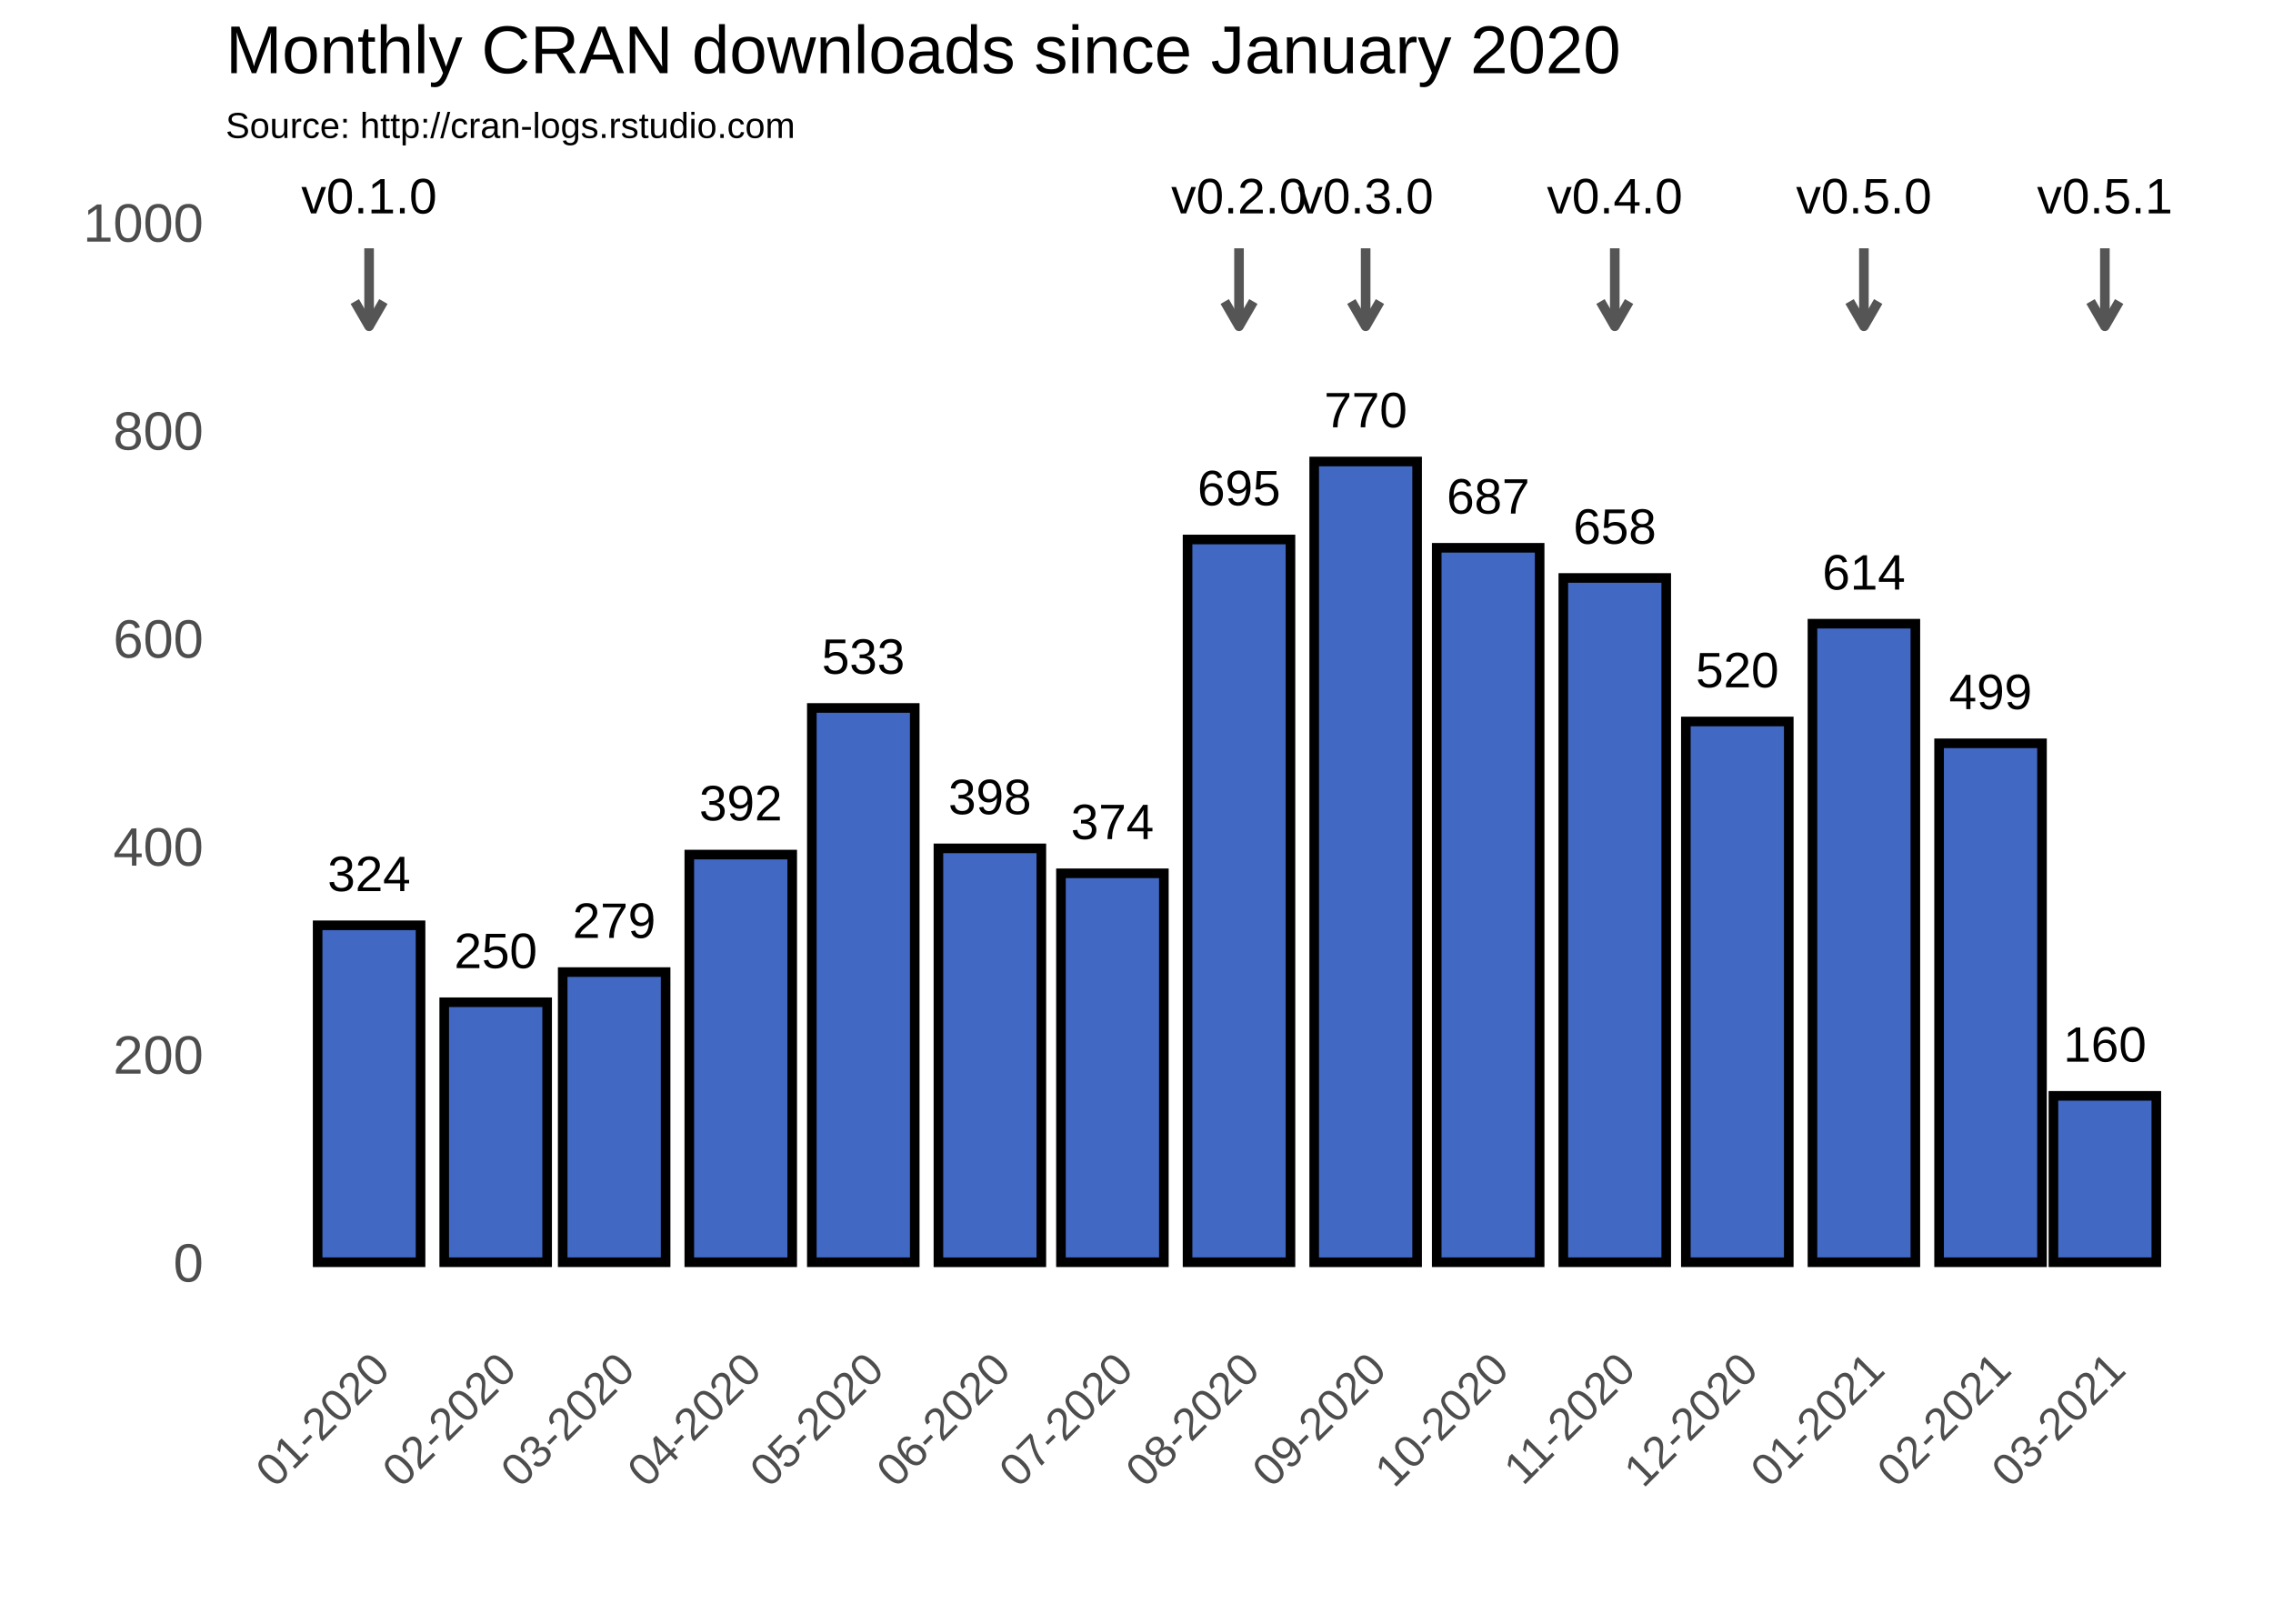
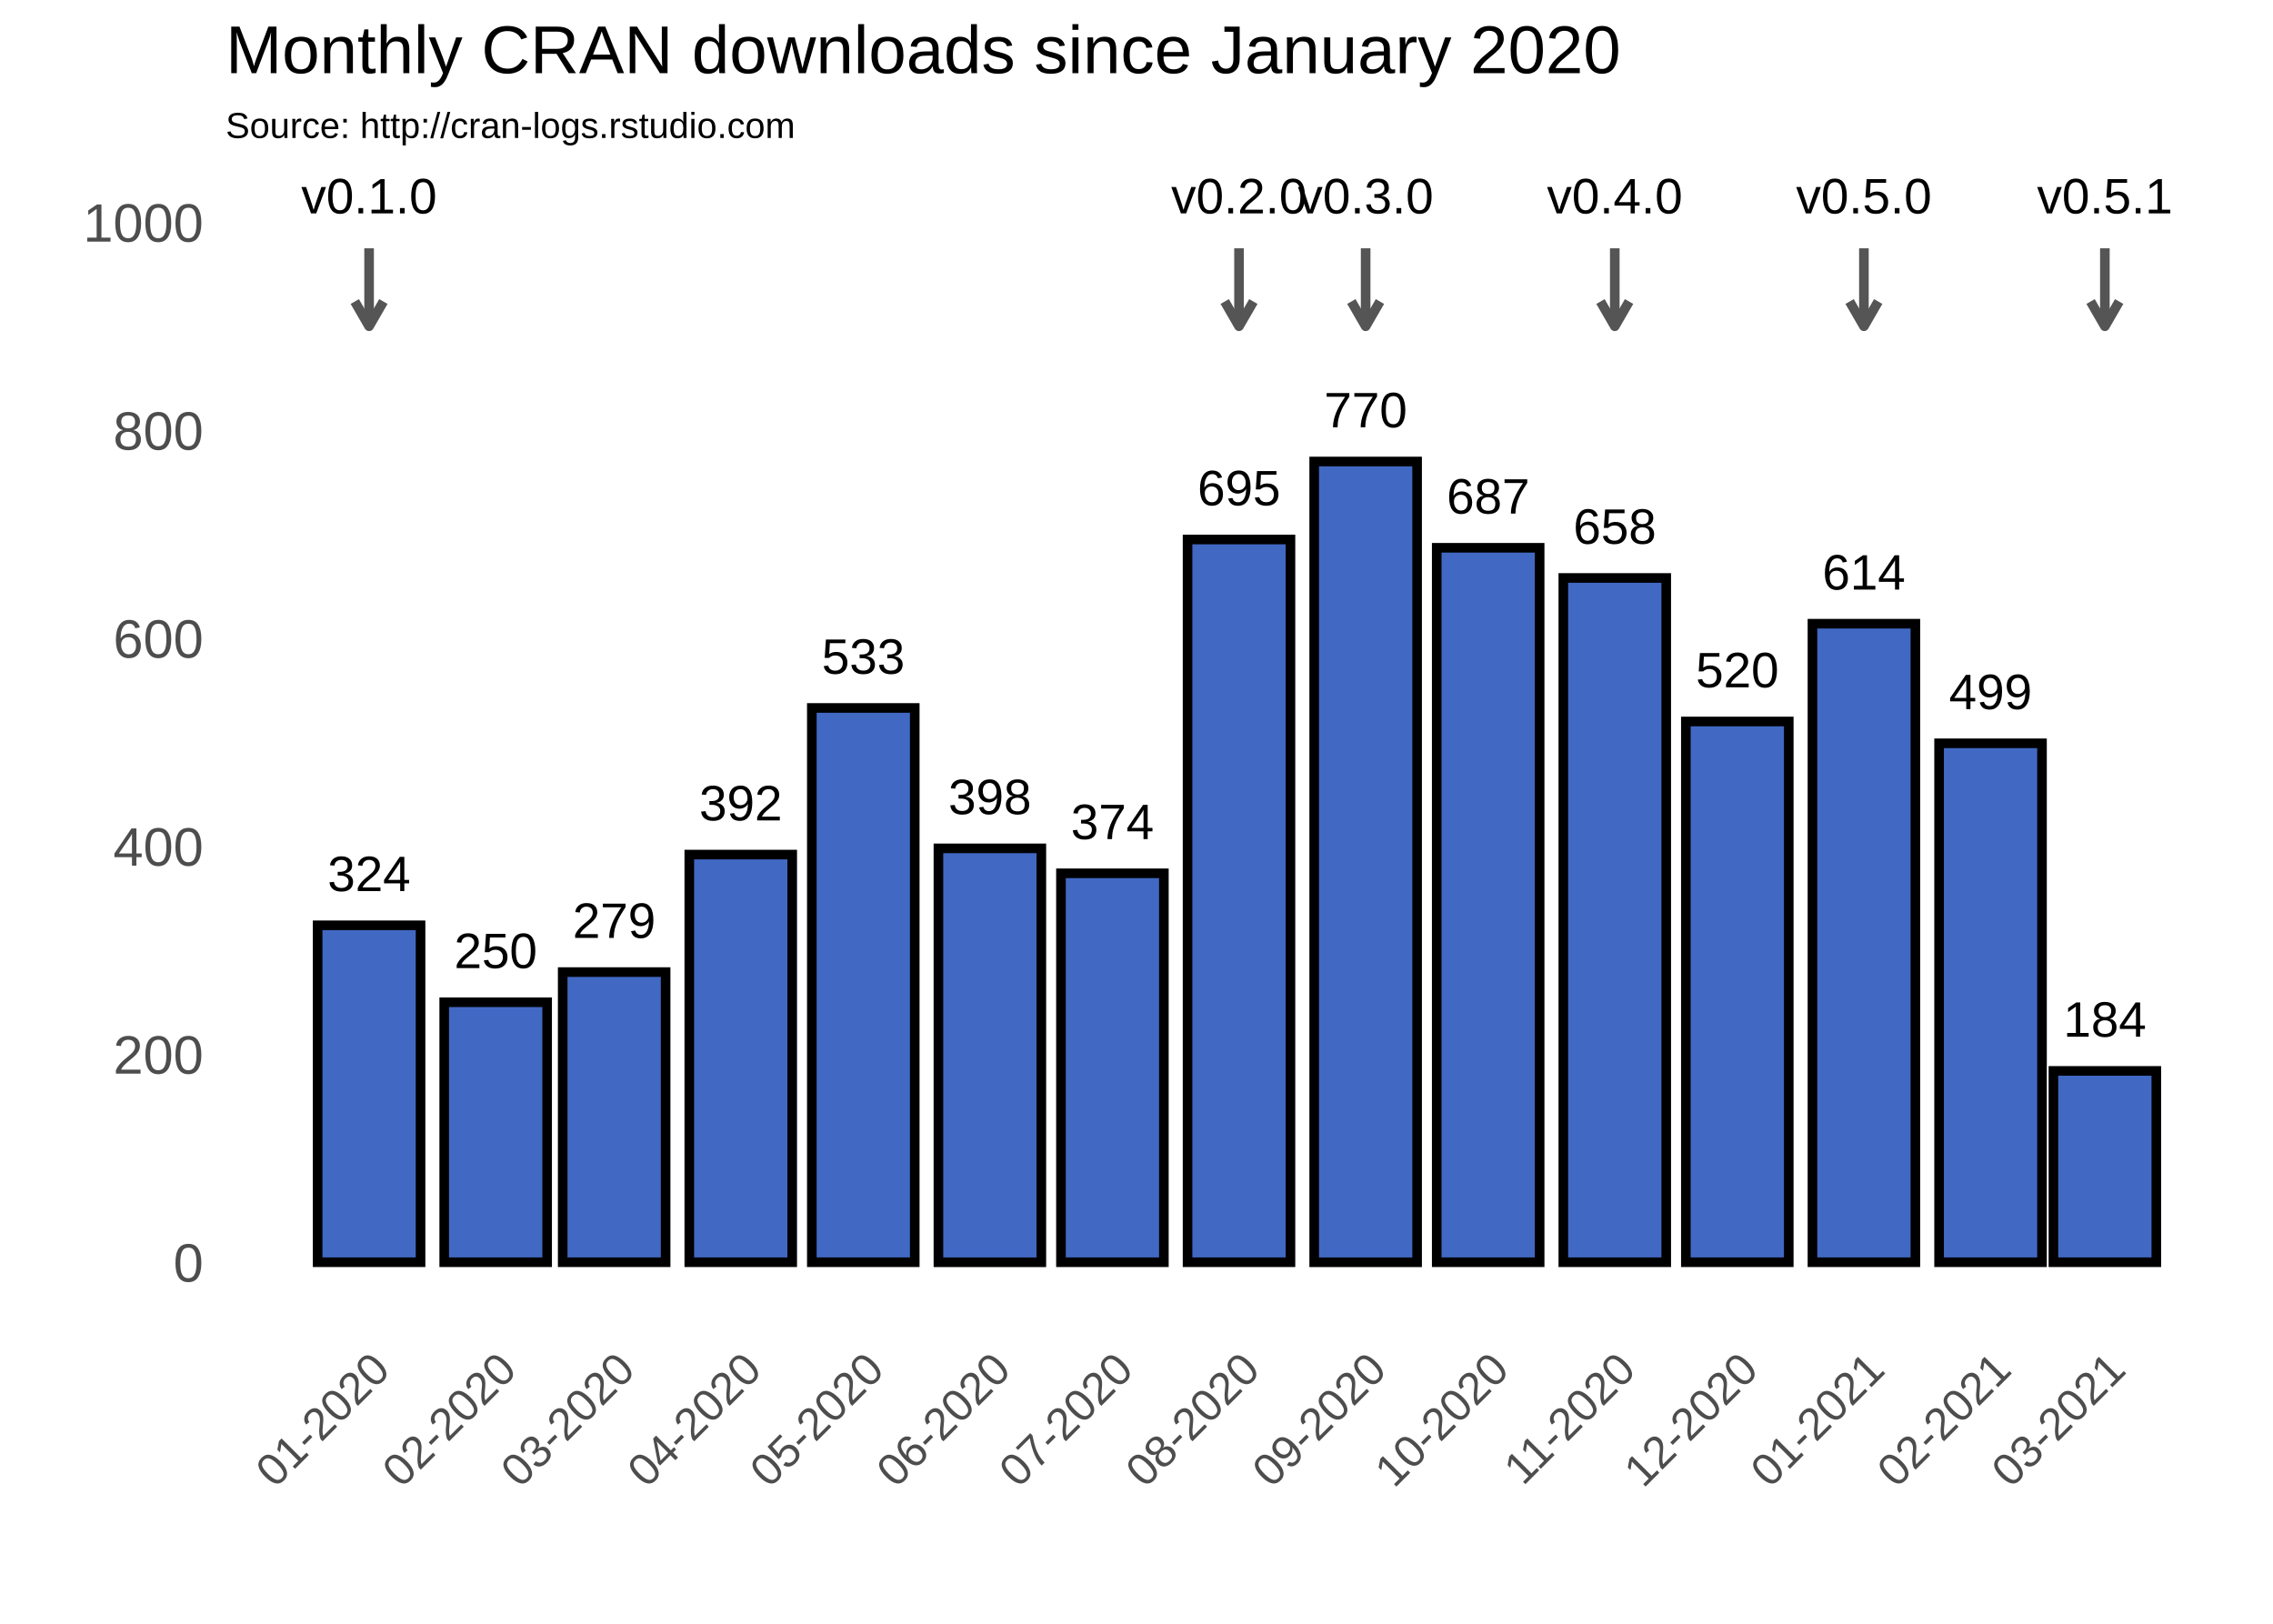
<svg xmlns="http://www.w3.org/2000/svg" class="svglite" width="504.00pt" height="360.00pt" viewBox="0 0 504.00 360.00">
  <defs>
    <style type="text/css">
    .svglite line, .svglite polyline, .svglite polygon, .svglite path, .svglite rect, .svglite circle {
      fill: none;
      stroke: #000000;
      stroke-linecap: round;
      stroke-linejoin: round;
      stroke-miterlimit: 10.00;
    }
  </style>
  </defs>
  <rect width="100%" height="100%" style="stroke: none; fill: #FFFFFF;" />
  <defs>
    <clipPath id="cpMC4wMHw1MDQuMDB8MC4wMHwzNjAuMDA=">
      <rect x="0.00" y="0.00" width="504.00" height="360.00" />
    </clipPath>
  </defs>
  <g clip-path="url(#cpMC4wMHw1MDQuMDB8MC4wMHwzNjAuMDA=)">
    <rect x="0.00" y="0.00" width="504.00" height="360.00" style="stroke-width: 1.07; stroke: #FFFFFF; fill: #FFFFFF;" />
  </g>
  <defs>
    <clipPath id="cpNTAuMDR8NDk4LjUyfDM3Ljc2fDI5MS4zOA==">
      <rect x="50.04" y="37.76" width="448.48" height="253.62" />
    </clipPath>
  </defs>
  <g clip-path="url(#cpNTAuMDR8NDk4LjUyfDM3Ljc2fDI5MS4zOA==)">
    <polyline points="50.04,256.79 498.52,256.79 " style="stroke-width: 0.53; stroke: #FFFFFF; stroke-linecap: butt;" />
    <polyline points="50.04,210.68 498.52,210.68 " style="stroke-width: 0.53; stroke: #FFFFFF; stroke-linecap: butt;" />
    <polyline points="50.04,164.57 498.52,164.57 " style="stroke-width: 0.53; stroke: #FFFFFF; stroke-linecap: butt;" />
    <polyline points="50.04,118.46 498.52,118.46 " style="stroke-width: 0.53; stroke: #FFFFFF; stroke-linecap: butt;" />
    <polyline points="50.04,72.34 498.52,72.34 " style="stroke-width: 0.53; stroke: #FFFFFF; stroke-linecap: butt;" />
    <polyline points="53.77,291.38 53.77,37.76 " style="stroke-width: 0.53; stroke: #FFFFFF; stroke-linecap: butt;" />
    <polyline points="67.80,291.38 67.80,37.76 " style="stroke-width: 0.53; stroke: #FFFFFF; stroke-linecap: butt;" />
    <polyline points="95.88,291.38 95.88,37.76 " style="stroke-width: 0.53; stroke: #FFFFFF; stroke-linecap: butt;" />
    <polyline points="123.04,291.38 123.04,37.76 " style="stroke-width: 0.53; stroke: #FFFFFF; stroke-linecap: butt;" />
    <polyline points="150.21,291.38 150.21,37.76 " style="stroke-width: 0.53; stroke: #FFFFFF; stroke-linecap: butt;" />
    <polyline points="177.83,291.38 177.83,37.76 " style="stroke-width: 0.53; stroke: #FFFFFF; stroke-linecap: butt;" />
    <polyline points="205.46,291.38 205.46,37.76 " style="stroke-width: 0.53; stroke: #FFFFFF; stroke-linecap: butt;" />
    <polyline points="233.08,291.38 233.08,37.76 " style="stroke-width: 0.53; stroke: #FFFFFF; stroke-linecap: butt;" />
    <polyline points="260.70,291.38 260.70,37.76 " style="stroke-width: 0.53; stroke: #FFFFFF; stroke-linecap: butt;" />
    <polyline points="288.77,291.38 288.77,37.76 " style="stroke-width: 0.53; stroke: #FFFFFF; stroke-linecap: butt;" />
    <polyline points="316.39,291.38 316.39,37.76 " style="stroke-width: 0.53; stroke: #FFFFFF; stroke-linecap: butt;" />
    <polyline points="344.01,291.38 344.01,37.76 " style="stroke-width: 0.53; stroke: #FFFFFF; stroke-linecap: butt;" />
    <polyline points="371.64,291.38 371.64,37.76 " style="stroke-width: 0.53; stroke: #FFFFFF; stroke-linecap: butt;" />
    <polyline points="399.26,291.38 399.26,37.76 " style="stroke-width: 0.53; stroke: #FFFFFF; stroke-linecap: butt;" />
    <polyline points="427.33,291.38 427.33,37.76 " style="stroke-width: 0.53; stroke: #FFFFFF; stroke-linecap: butt;" />
    <polyline points="454.05,291.38 454.05,37.76 " style="stroke-width: 0.53; stroke: #FFFFFF; stroke-linecap: butt;" />
    <polyline points="480.76,291.38 480.76,37.76 " style="stroke-width: 0.53; stroke: #FFFFFF; stroke-linecap: butt;" />
    <polyline points="494.80,291.38 494.80,37.76 " style="stroke-width: 0.53; stroke: #FFFFFF; stroke-linecap: butt;" />
    <polyline points="50.04,279.85 498.52,279.85 " style="stroke-width: 1.07; stroke: #FFFFFF; stroke-linecap: butt;" />
    <polyline points="50.04,233.74 498.52,233.74 " style="stroke-width: 1.07; stroke: #FFFFFF; stroke-linecap: butt;" />
    <polyline points="50.04,187.63 498.52,187.63 " style="stroke-width: 1.07; stroke: #FFFFFF; stroke-linecap: butt;" />
    <polyline points="50.04,141.51 498.52,141.51 " style="stroke-width: 1.07; stroke: #FFFFFF; stroke-linecap: butt;" />
    <polyline points="50.04,95.40 498.52,95.40 " style="stroke-width: 1.07; stroke: #FFFFFF; stroke-linecap: butt;" />
    <polyline points="50.04,49.29 498.52,49.29 " style="stroke-width: 1.07; stroke: #FFFFFF; stroke-linecap: butt;" />
    <polyline points="81.84,291.38 81.84,37.76 " style="stroke-width: 1.07; stroke: #FFFFFF; stroke-linecap: butt;" />
    <polyline points="109.91,291.38 109.91,37.76 " style="stroke-width: 1.07; stroke: #FFFFFF; stroke-linecap: butt;" />
    <polyline points="136.18,291.38 136.18,37.76 " style="stroke-width: 1.07; stroke: #FFFFFF; stroke-linecap: butt;" />
    <polyline points="164.25,291.38 164.25,37.76 " style="stroke-width: 1.07; stroke: #FFFFFF; stroke-linecap: butt;" />
    <polyline points="191.42,291.38 191.42,37.76 " style="stroke-width: 1.07; stroke: #FFFFFF; stroke-linecap: butt;" />
    <polyline points="219.49,291.38 219.49,37.76 " style="stroke-width: 1.07; stroke: #FFFFFF; stroke-linecap: butt;" />
    <polyline points="246.66,291.38 246.66,37.76 " style="stroke-width: 1.07; stroke: #FFFFFF; stroke-linecap: butt;" />
    <polyline points="274.73,291.38 274.73,37.76 " style="stroke-width: 1.07; stroke: #FFFFFF; stroke-linecap: butt;" />
    <polyline points="302.81,291.38 302.81,37.76 " style="stroke-width: 1.07; stroke: #FFFFFF; stroke-linecap: butt;" />
    <polyline points="329.98,291.38 329.98,37.76 " style="stroke-width: 1.07; stroke: #FFFFFF; stroke-linecap: butt;" />
    <polyline points="358.05,291.38 358.05,37.76 " style="stroke-width: 1.07; stroke: #FFFFFF; stroke-linecap: butt;" />
    <polyline points="385.22,291.38 385.22,37.76 " style="stroke-width: 1.07; stroke: #FFFFFF; stroke-linecap: butt;" />
    <polyline points="413.29,291.38 413.29,37.76 " style="stroke-width: 1.07; stroke: #FFFFFF; stroke-linecap: butt;" />
    <polyline points="441.37,291.38 441.37,37.76 " style="stroke-width: 1.07; stroke: #FFFFFF; stroke-linecap: butt;" />
    <polyline points="466.72,291.38 466.72,37.76 " style="stroke-width: 1.07; stroke: #FFFFFF; stroke-linecap: butt;" />
    <rect x="70.43" y="205.15" width="22.82" height="74.70" style="stroke-width: 2.13; stroke-linecap: square; stroke-linejoin: miter; fill: #4168C3;" />
    <rect x="98.50" y="222.21" width="22.82" height="57.64" style="stroke-width: 2.13; stroke-linecap: square; stroke-linejoin: miter; fill: #4168C3;" />
    <rect x="124.77" y="215.52" width="22.82" height="64.33" style="stroke-width: 2.13; stroke-linecap: square; stroke-linejoin: miter; fill: #4168C3;" />
    <rect x="152.84" y="189.47" width="22.82" height="90.38" style="stroke-width: 2.13; stroke-linecap: square; stroke-linejoin: miter; fill: #4168C3;" />
    <rect x="180.01" y="156.96" width="22.82" height="122.89" style="stroke-width: 2.13; stroke-linecap: square; stroke-linejoin: miter; fill: #4168C3;" />
    <rect x="208.08" y="188.09" width="22.82" height="91.77" style="stroke-width: 2.13; stroke-linecap: square; stroke-linejoin: miter; fill: #4168C3;" />
    <rect x="235.25" y="193.62" width="22.82" height="86.23" style="stroke-width: 2.13; stroke-linecap: square; stroke-linejoin: miter; fill: #4168C3;" />
    <rect x="263.32" y="119.61" width="22.82" height="160.24" style="stroke-width: 2.13; stroke-linecap: square; stroke-linejoin: miter; fill: #4168C3;" />
    <rect x="291.40" y="102.32" width="22.82" height="177.54" style="stroke-width: 2.13; stroke-linecap: square; stroke-linejoin: miter; fill: #4168C3;" />
    <rect x="318.57" y="121.45" width="22.82" height="158.40" style="stroke-width: 2.13; stroke-linecap: square; stroke-linejoin: miter; fill: #4168C3;" />
    <rect x="346.64" y="128.14" width="22.82" height="151.71" style="stroke-width: 2.13; stroke-linecap: square; stroke-linejoin: miter; fill: #4168C3;" />
    <rect x="373.81" y="159.96" width="22.82" height="119.89" style="stroke-width: 2.13; stroke-linecap: square; stroke-linejoin: miter; fill: #4168C3;" />
    <rect x="401.88" y="138.28" width="22.82" height="141.57" style="stroke-width: 2.13; stroke-linecap: square; stroke-linejoin: miter; fill: #4168C3;" />
    <rect x="429.96" y="164.80" width="22.82" height="115.05" style="stroke-width: 2.13; stroke-linecap: square; stroke-linejoin: miter; fill: #4168C3;" />
-     <rect x="455.31" y="242.96" width="22.82" height="36.89" style="stroke-width: 2.13; stroke-linecap: square; stroke-linejoin: miter; fill: #4168C3;" />
+     <rect x="455.31" y="237.43" width="22.82" height="42.42" style="stroke-width: 2.13; stroke-linecap: square; stroke-linejoin: miter; fill: #4168C3;" />
    <text x="81.84" y="197.57" text-anchor="middle" style="font-size: 11.04px; font-family: Arial;" textLength="18.40px" lengthAdjust="spacingAndGlyphs">324</text>
    <text x="109.91" y="214.63" text-anchor="middle" style="font-size: 11.04px; font-family: Arial;" textLength="18.40px" lengthAdjust="spacingAndGlyphs">250</text>
    <text x="136.18" y="207.94" text-anchor="middle" style="font-size: 11.04px; font-family: Arial;" textLength="18.40px" lengthAdjust="spacingAndGlyphs">279</text>
    <text x="164.25" y="181.89" text-anchor="middle" style="font-size: 11.04px; font-family: Arial;" textLength="18.40px" lengthAdjust="spacingAndGlyphs">392</text>
    <text x="191.42" y="149.38" text-anchor="middle" style="font-size: 11.04px; font-family: Arial;" textLength="18.40px" lengthAdjust="spacingAndGlyphs">533</text>
    <text x="219.49" y="180.51" text-anchor="middle" style="font-size: 11.04px; font-family: Arial;" textLength="18.40px" lengthAdjust="spacingAndGlyphs">398</text>
    <text x="246.66" y="186.04" text-anchor="middle" style="font-size: 11.04px; font-family: Arial;" textLength="18.40px" lengthAdjust="spacingAndGlyphs">374</text>
    <text x="274.73" y="112.03" text-anchor="middle" style="font-size: 11.04px; font-family: Arial;" textLength="18.40px" lengthAdjust="spacingAndGlyphs">695</text>
    <text x="302.81" y="94.74" text-anchor="middle" style="font-size: 11.04px; font-family: Arial;" textLength="18.40px" lengthAdjust="spacingAndGlyphs">770</text>
    <text x="329.98" y="113.87" text-anchor="middle" style="font-size: 11.04px; font-family: Arial;" textLength="18.40px" lengthAdjust="spacingAndGlyphs">687</text>
    <text x="358.05" y="120.56" text-anchor="middle" style="font-size: 11.04px; font-family: Arial;" textLength="18.40px" lengthAdjust="spacingAndGlyphs">658</text>
    <text x="385.22" y="152.38" text-anchor="middle" style="font-size: 11.04px; font-family: Arial;" textLength="18.40px" lengthAdjust="spacingAndGlyphs">520</text>
    <text x="413.29" y="130.71" text-anchor="middle" style="font-size: 11.04px; font-family: Arial;" textLength="18.40px" lengthAdjust="spacingAndGlyphs">614</text>
    <text x="441.37" y="157.22" text-anchor="middle" style="font-size: 11.04px; font-family: Arial;" textLength="18.40px" lengthAdjust="spacingAndGlyphs">499</text>
-     <text x="466.72" y="235.38" text-anchor="middle" style="font-size: 11.04px; font-family: Arial;" textLength="18.40px" lengthAdjust="spacingAndGlyphs">160</text>
+     <text x="466.72" y="229.85" text-anchor="middle" style="font-size: 11.04px; font-family: Arial;" textLength="18.40px" lengthAdjust="spacingAndGlyphs">184</text>
    <line x1="81.84" y1="55.05" x2="81.84" y2="72.34" style="stroke-width: 2.13; stroke: #555555; stroke-linecap: butt;" />
    <polyline points="78.67,66.85 81.84,72.34 85.01,66.85 " style="stroke-width: 2.13; stroke: #555555; stroke-linecap: butt;" />
    <line x1="274.73" y1="55.05" x2="274.73" y2="72.34" style="stroke-width: 2.13; stroke: #555555; stroke-linecap: butt;" />
    <polyline points="271.56,66.85 274.73,72.34 277.91,66.85 " style="stroke-width: 2.13; stroke: #555555; stroke-linecap: butt;" />
    <line x1="302.81" y1="55.05" x2="302.81" y2="72.34" style="stroke-width: 2.13; stroke: #555555; stroke-linecap: butt;" />
    <polyline points="299.64,66.85 302.81,72.34 305.98,66.85 " style="stroke-width: 2.13; stroke: #555555; stroke-linecap: butt;" />
    <line x1="358.05" y1="55.05" x2="358.05" y2="72.34" style="stroke-width: 2.13; stroke: #555555; stroke-linecap: butt;" />
    <polyline points="354.88,66.85 358.05,72.34 361.22,66.85 " style="stroke-width: 2.13; stroke: #555555; stroke-linecap: butt;" />
    <line x1="413.29" y1="55.05" x2="413.29" y2="72.34" style="stroke-width: 2.13; stroke: #555555; stroke-linecap: butt;" />
    <polyline points="410.12,66.85 413.29,72.34 416.46,66.85 " style="stroke-width: 2.13; stroke: #555555; stroke-linecap: butt;" />
    <line x1="466.72" y1="55.05" x2="466.72" y2="72.34" style="stroke-width: 2.13; stroke: #555555; stroke-linecap: butt;" />
    <polyline points="463.55,66.85 466.72,72.34 469.89,66.85 " style="stroke-width: 2.13; stroke: #555555; stroke-linecap: butt;" />
    <text x="81.84" y="47.31" text-anchor="middle" style="font-size: 11.04px; font-family: Arial;" textLength="30.05px" lengthAdjust="spacingAndGlyphs">v0.1.0</text>
    <text x="274.73" y="47.31" text-anchor="middle" style="font-size: 11.04px; font-family: Arial;" textLength="30.05px" lengthAdjust="spacingAndGlyphs">v0.2.0</text>
    <text x="302.81" y="47.31" text-anchor="middle" style="font-size: 11.04px; font-family: Arial;" textLength="30.05px" lengthAdjust="spacingAndGlyphs">v0.3.0</text>
    <text x="358.05" y="47.31" text-anchor="middle" style="font-size: 11.04px; font-family: Arial;" textLength="30.05px" lengthAdjust="spacingAndGlyphs">v0.4.0</text>
    <text x="413.29" y="47.31" text-anchor="middle" style="font-size: 11.04px; font-family: Arial;" textLength="30.05px" lengthAdjust="spacingAndGlyphs">v0.5.0</text>
    <text x="466.72" y="47.31" text-anchor="middle" style="font-size: 11.04px; font-family: Arial;" textLength="30.05px" lengthAdjust="spacingAndGlyphs">v0.5.1</text>
  </g>
  <g clip-path="url(#cpMC4wMHw1MDQuMDB8MC4wMHwzNjAuMDA=)">
    <text x="45.11" y="284.15" text-anchor="end" style="font-size: 12.00px; fill: #4D4D4D; font-family: Arial;" textLength="6.67px" lengthAdjust="spacingAndGlyphs">0</text>
    <text x="45.11" y="238.04" text-anchor="end" style="font-size: 12.00px; fill: #4D4D4D; font-family: Arial;" textLength="20.02px" lengthAdjust="spacingAndGlyphs">200</text>
    <text x="45.11" y="191.92" text-anchor="end" style="font-size: 12.00px; fill: #4D4D4D; font-family: Arial;" textLength="20.02px" lengthAdjust="spacingAndGlyphs">400</text>
    <text x="45.11" y="145.81" text-anchor="end" style="font-size: 12.00px; fill: #4D4D4D; font-family: Arial;" textLength="20.02px" lengthAdjust="spacingAndGlyphs">600</text>
    <text x="45.11" y="99.70" text-anchor="end" style="font-size: 12.00px; fill: #4D4D4D; font-family: Arial;" textLength="20.02px" lengthAdjust="spacingAndGlyphs">800</text>
    <text x="45.11" y="53.58" text-anchor="end" style="font-size: 12.00px; fill: #4D4D4D; font-family: Arial;" textLength="26.70px" lengthAdjust="spacingAndGlyphs">1000</text>
    <text transform="translate(86.91,304.17) rotate(-45)" text-anchor="end" style="font-size: 10.00px; fill: #4D4D4D; font-family: Arial;" textLength="36.73px" lengthAdjust="spacingAndGlyphs">01-2020</text>
    <text transform="translate(114.98,304.17) rotate(-45)" text-anchor="end" style="font-size: 10.00px; fill: #4D4D4D; font-family: Arial;" textLength="36.73px" lengthAdjust="spacingAndGlyphs">02-2020</text>
    <text transform="translate(141.24,304.17) rotate(-45)" text-anchor="end" style="font-size: 10.00px; fill: #4D4D4D; font-family: Arial;" textLength="36.73px" lengthAdjust="spacingAndGlyphs">03-2020</text>
    <text transform="translate(169.32,304.17) rotate(-45)" text-anchor="end" style="font-size: 10.00px; fill: #4D4D4D; font-family: Arial;" textLength="36.73px" lengthAdjust="spacingAndGlyphs">04-2020</text>
    <text transform="translate(196.48,304.17) rotate(-45)" text-anchor="end" style="font-size: 10.00px; fill: #4D4D4D; font-family: Arial;" textLength="36.73px" lengthAdjust="spacingAndGlyphs">05-2020</text>
    <text transform="translate(224.56,304.17) rotate(-45)" text-anchor="end" style="font-size: 10.00px; fill: #4D4D4D; font-family: Arial;" textLength="36.73px" lengthAdjust="spacingAndGlyphs">06-2020</text>
    <text transform="translate(251.73,304.17) rotate(-45)" text-anchor="end" style="font-size: 10.00px; fill: #4D4D4D; font-family: Arial;" textLength="36.73px" lengthAdjust="spacingAndGlyphs">07-2020</text>
    <text transform="translate(279.80,304.17) rotate(-45)" text-anchor="end" style="font-size: 10.00px; fill: #4D4D4D; font-family: Arial;" textLength="36.73px" lengthAdjust="spacingAndGlyphs">08-2020</text>
    <text transform="translate(307.87,304.17) rotate(-45)" text-anchor="end" style="font-size: 10.00px; fill: #4D4D4D; font-family: Arial;" textLength="36.73px" lengthAdjust="spacingAndGlyphs">09-2020</text>
    <text transform="translate(335.04,304.17) rotate(-45)" text-anchor="end" style="font-size: 10.00px; fill: #4D4D4D; font-family: Arial;" textLength="36.73px" lengthAdjust="spacingAndGlyphs">10-2020</text>
    <text transform="translate(363.12,304.17) rotate(-45)" text-anchor="end" style="font-size: 10.00px; fill: #4D4D4D; font-family: Arial;" textLength="35.99px" lengthAdjust="spacingAndGlyphs">11-2020</text>
    <text transform="translate(390.29,304.17) rotate(-45)" text-anchor="end" style="font-size: 10.00px; fill: #4D4D4D; font-family: Arial;" textLength="36.73px" lengthAdjust="spacingAndGlyphs">12-2020</text>
    <text transform="translate(418.36,304.17) rotate(-45)" text-anchor="end" style="font-size: 10.00px; fill: #4D4D4D; font-family: Arial;" textLength="36.73px" lengthAdjust="spacingAndGlyphs">01-2021</text>
    <text transform="translate(446.43,304.17) rotate(-45)" text-anchor="end" style="font-size: 10.00px; fill: #4D4D4D; font-family: Arial;" textLength="36.73px" lengthAdjust="spacingAndGlyphs">02-2021</text>
    <text transform="translate(471.79,304.17) rotate(-45)" text-anchor="end" style="font-size: 10.00px; fill: #4D4D4D; font-family: Arial;" textLength="36.73px" lengthAdjust="spacingAndGlyphs">03-2021</text>
    <text x="50.04" y="30.59" style="font-size: 8.00px; font-family: Arial;" textLength="126.32px" lengthAdjust="spacingAndGlyphs">Source: http://cran-logs.rstudio.com</text>
    <text x="50.04" y="16.22" style="font-size: 15.00px; font-family: Arial;" textLength="309.25px" lengthAdjust="spacingAndGlyphs">Monthly CRAN downloads since January 2020</text>
  </g>
</svg>
